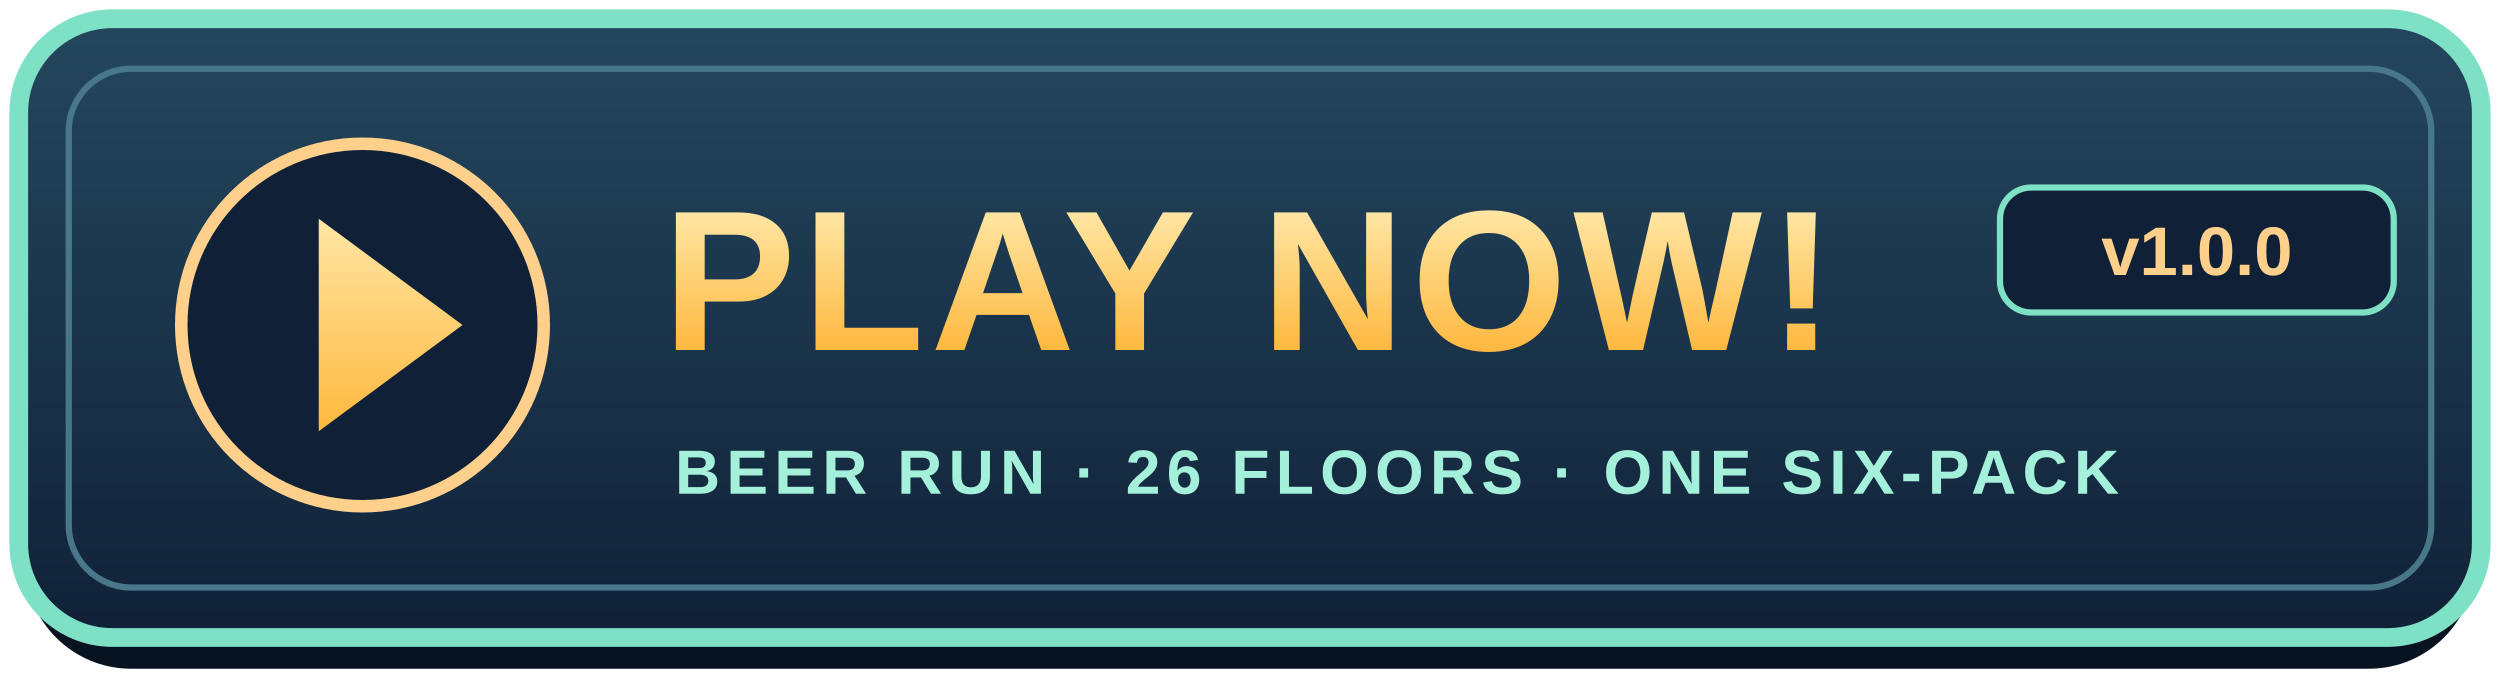
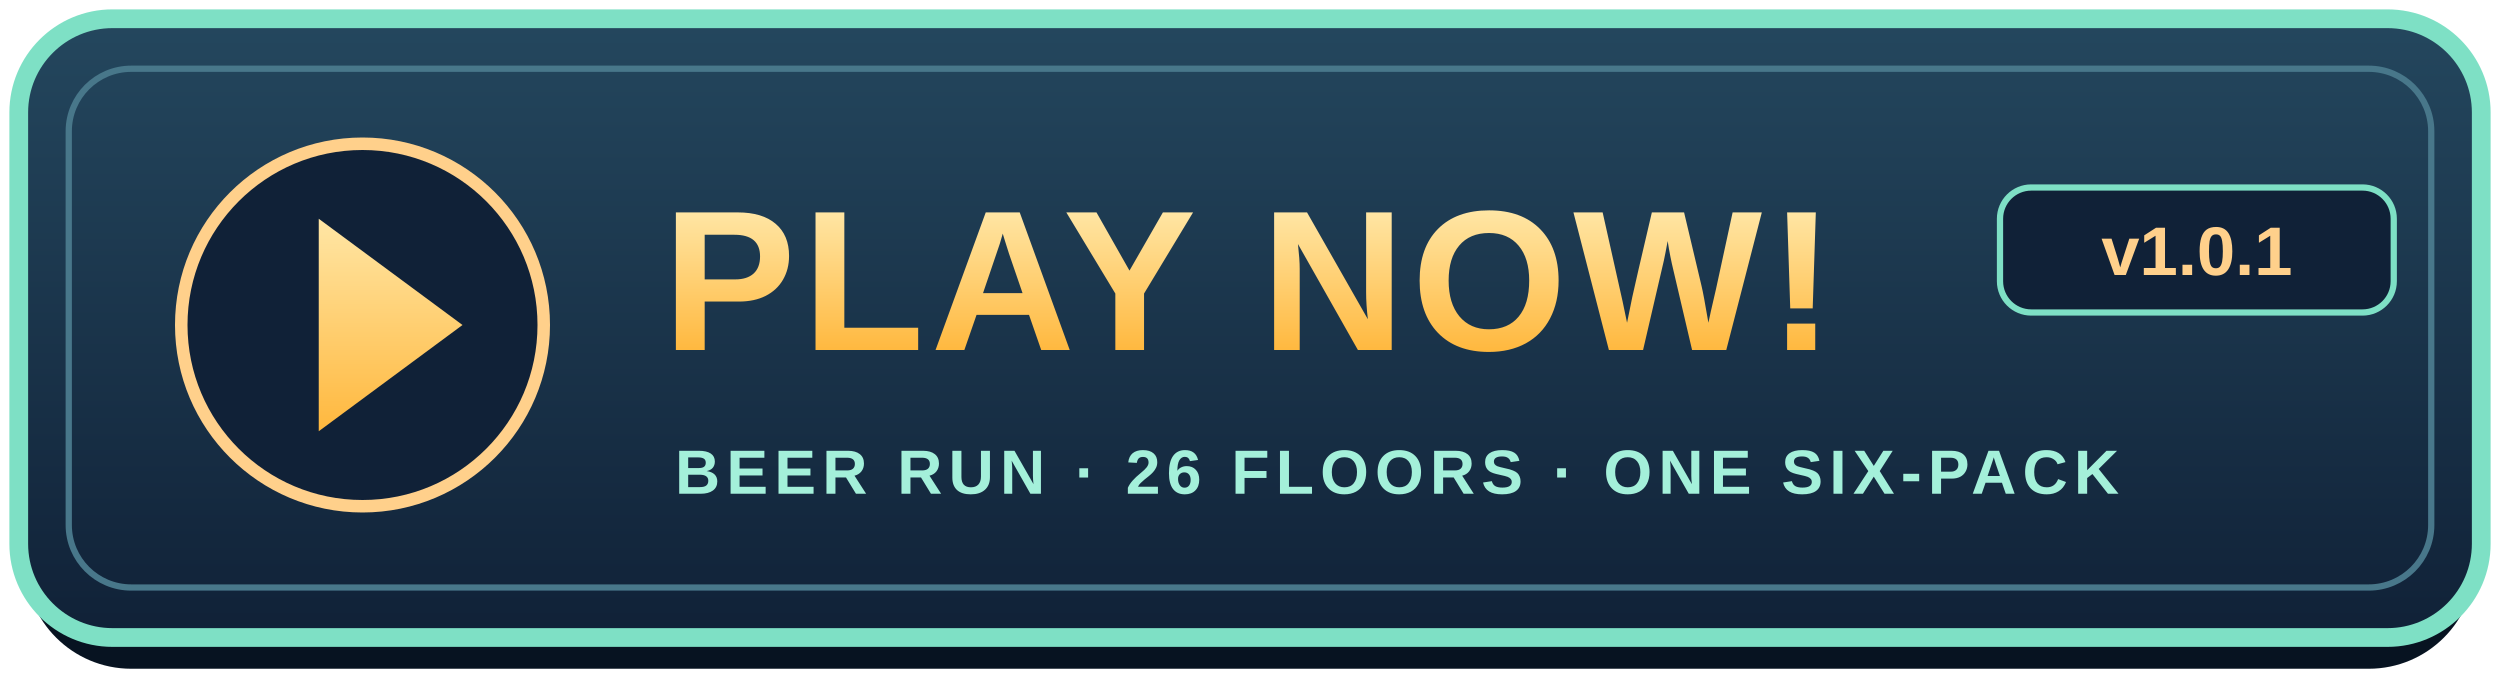
- <svg xmlns="http://www.w3.org/2000/svg" width="400" height="112" viewBox="0 0 400 112" role="img" aria-label="Play Now! Seth Happens Beer Run version 1.0.0">
+ <svg xmlns="http://www.w3.org/2000/svg" width="400" height="112" viewBox="0 0 400 112" role="img" aria-label="Play Now! Seth Happens Beer Run version 1.0.1">
  <defs>
    <linearGradient id="bg" x2="0" y2="1">
      <stop stop-color="#24475e" />
      <stop offset="1" stop-color="#102137" />
    </linearGradient>
    <linearGradient id="gold" x2="0" y2="1">
      <stop stop-color="#ffe6a5" />
      <stop offset="1" stop-color="#ffb83e" />
    </linearGradient>
  </defs>
  <rect x="4" y="9" width="392" height="98" rx="17" fill="#071321" />
  <rect x="3" y="3" width="394" height="99" rx="15" fill="url(#bg)" stroke="#7ee0c5" stroke-width="3" />
  <rect x="11" y="11" width="378" height="83" rx="10" fill="none" stroke="#48778a" />
  <circle cx="58" cy="52" r="29" fill="#102137" stroke="#ffd08b" stroke-width="2" />
  <path d="M51 35L74 52L51 69Z" fill="url(#gold)" />
  <text x="106" y="56" fill="url(#gold)" font-family="Arial,Helvetica,sans-serif" font-size="32" font-weight="900" letter-spacing="1">PLAY NOW!</text>
  <rect x="320" y="30" width="63" height="20" rx="5" fill="#102137" stroke="#7ee0c5" />
-   <text x="351.5" y="44" text-anchor="middle" fill="#ffd08b" font-family="Arial,Helvetica,sans-serif" font-size="11" font-weight="700">v1.0.0</text>
+   <text x="351.5" y="44" text-anchor="middle" fill="#ffd08b" font-family="Arial,Helvetica,sans-serif" font-size="11" font-weight="700">v1.0.1</text>
  <text x="108" y="79" fill="#a4f0da" font-family="Arial,Helvetica,sans-serif" font-size="10" font-weight="700" letter-spacing="1">BEER RUN · 26 FLOORS · ONE SIX-PACK</text>
</svg>
